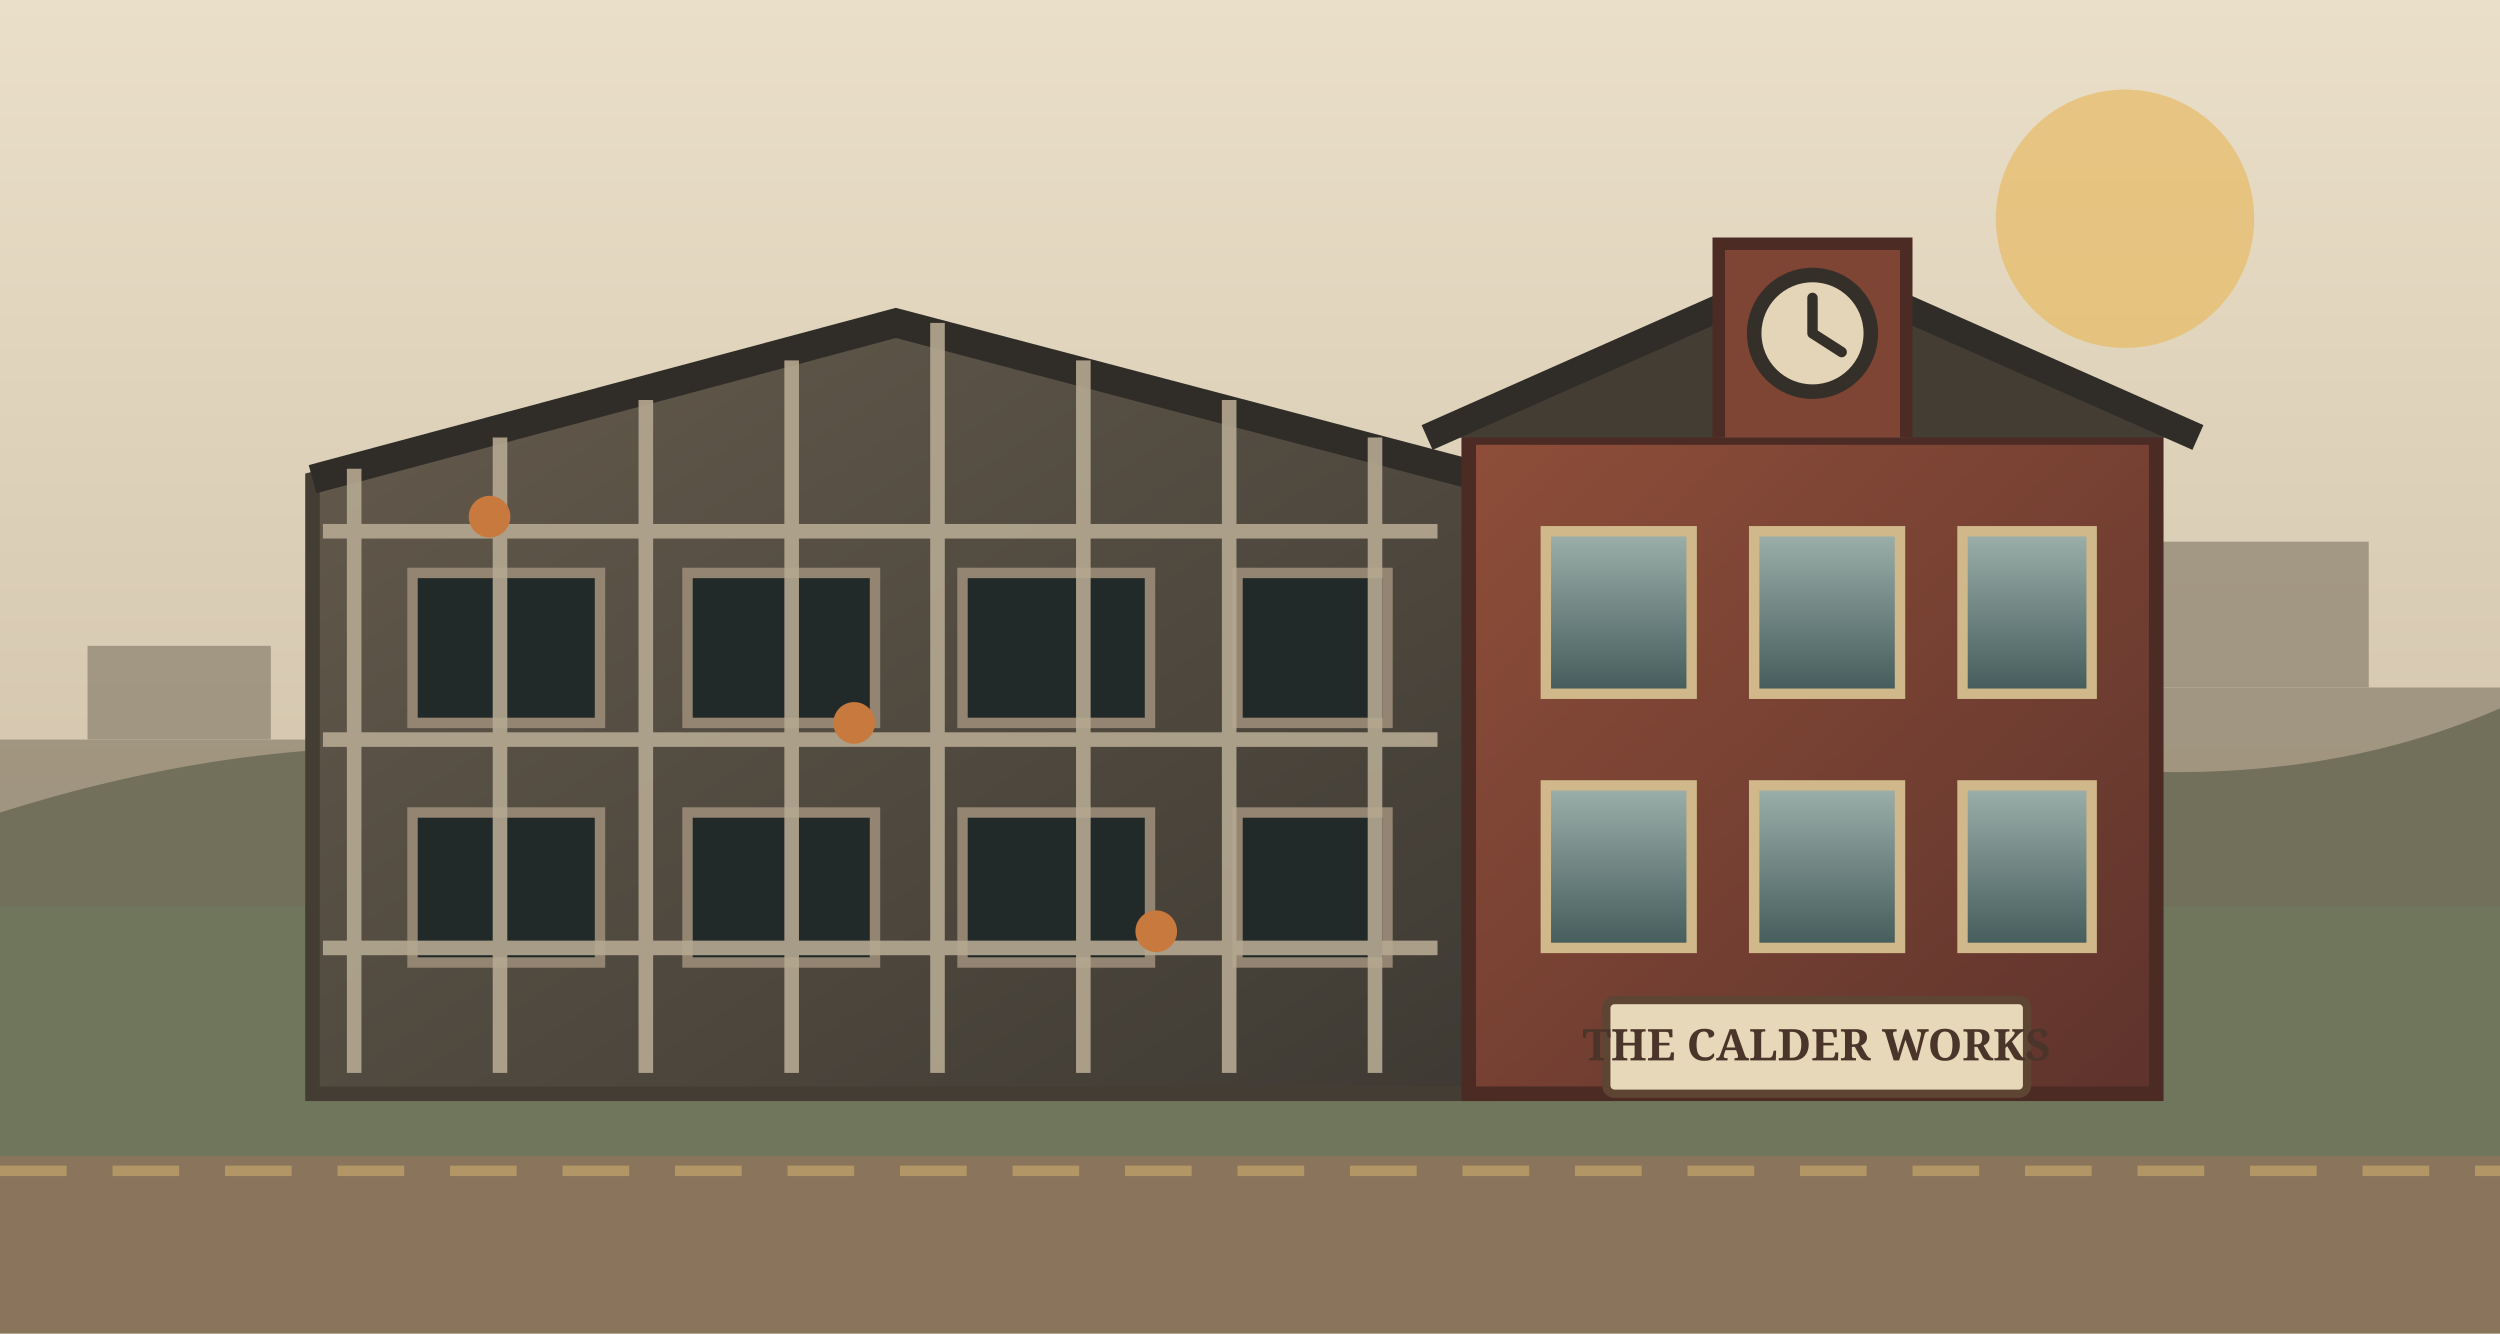
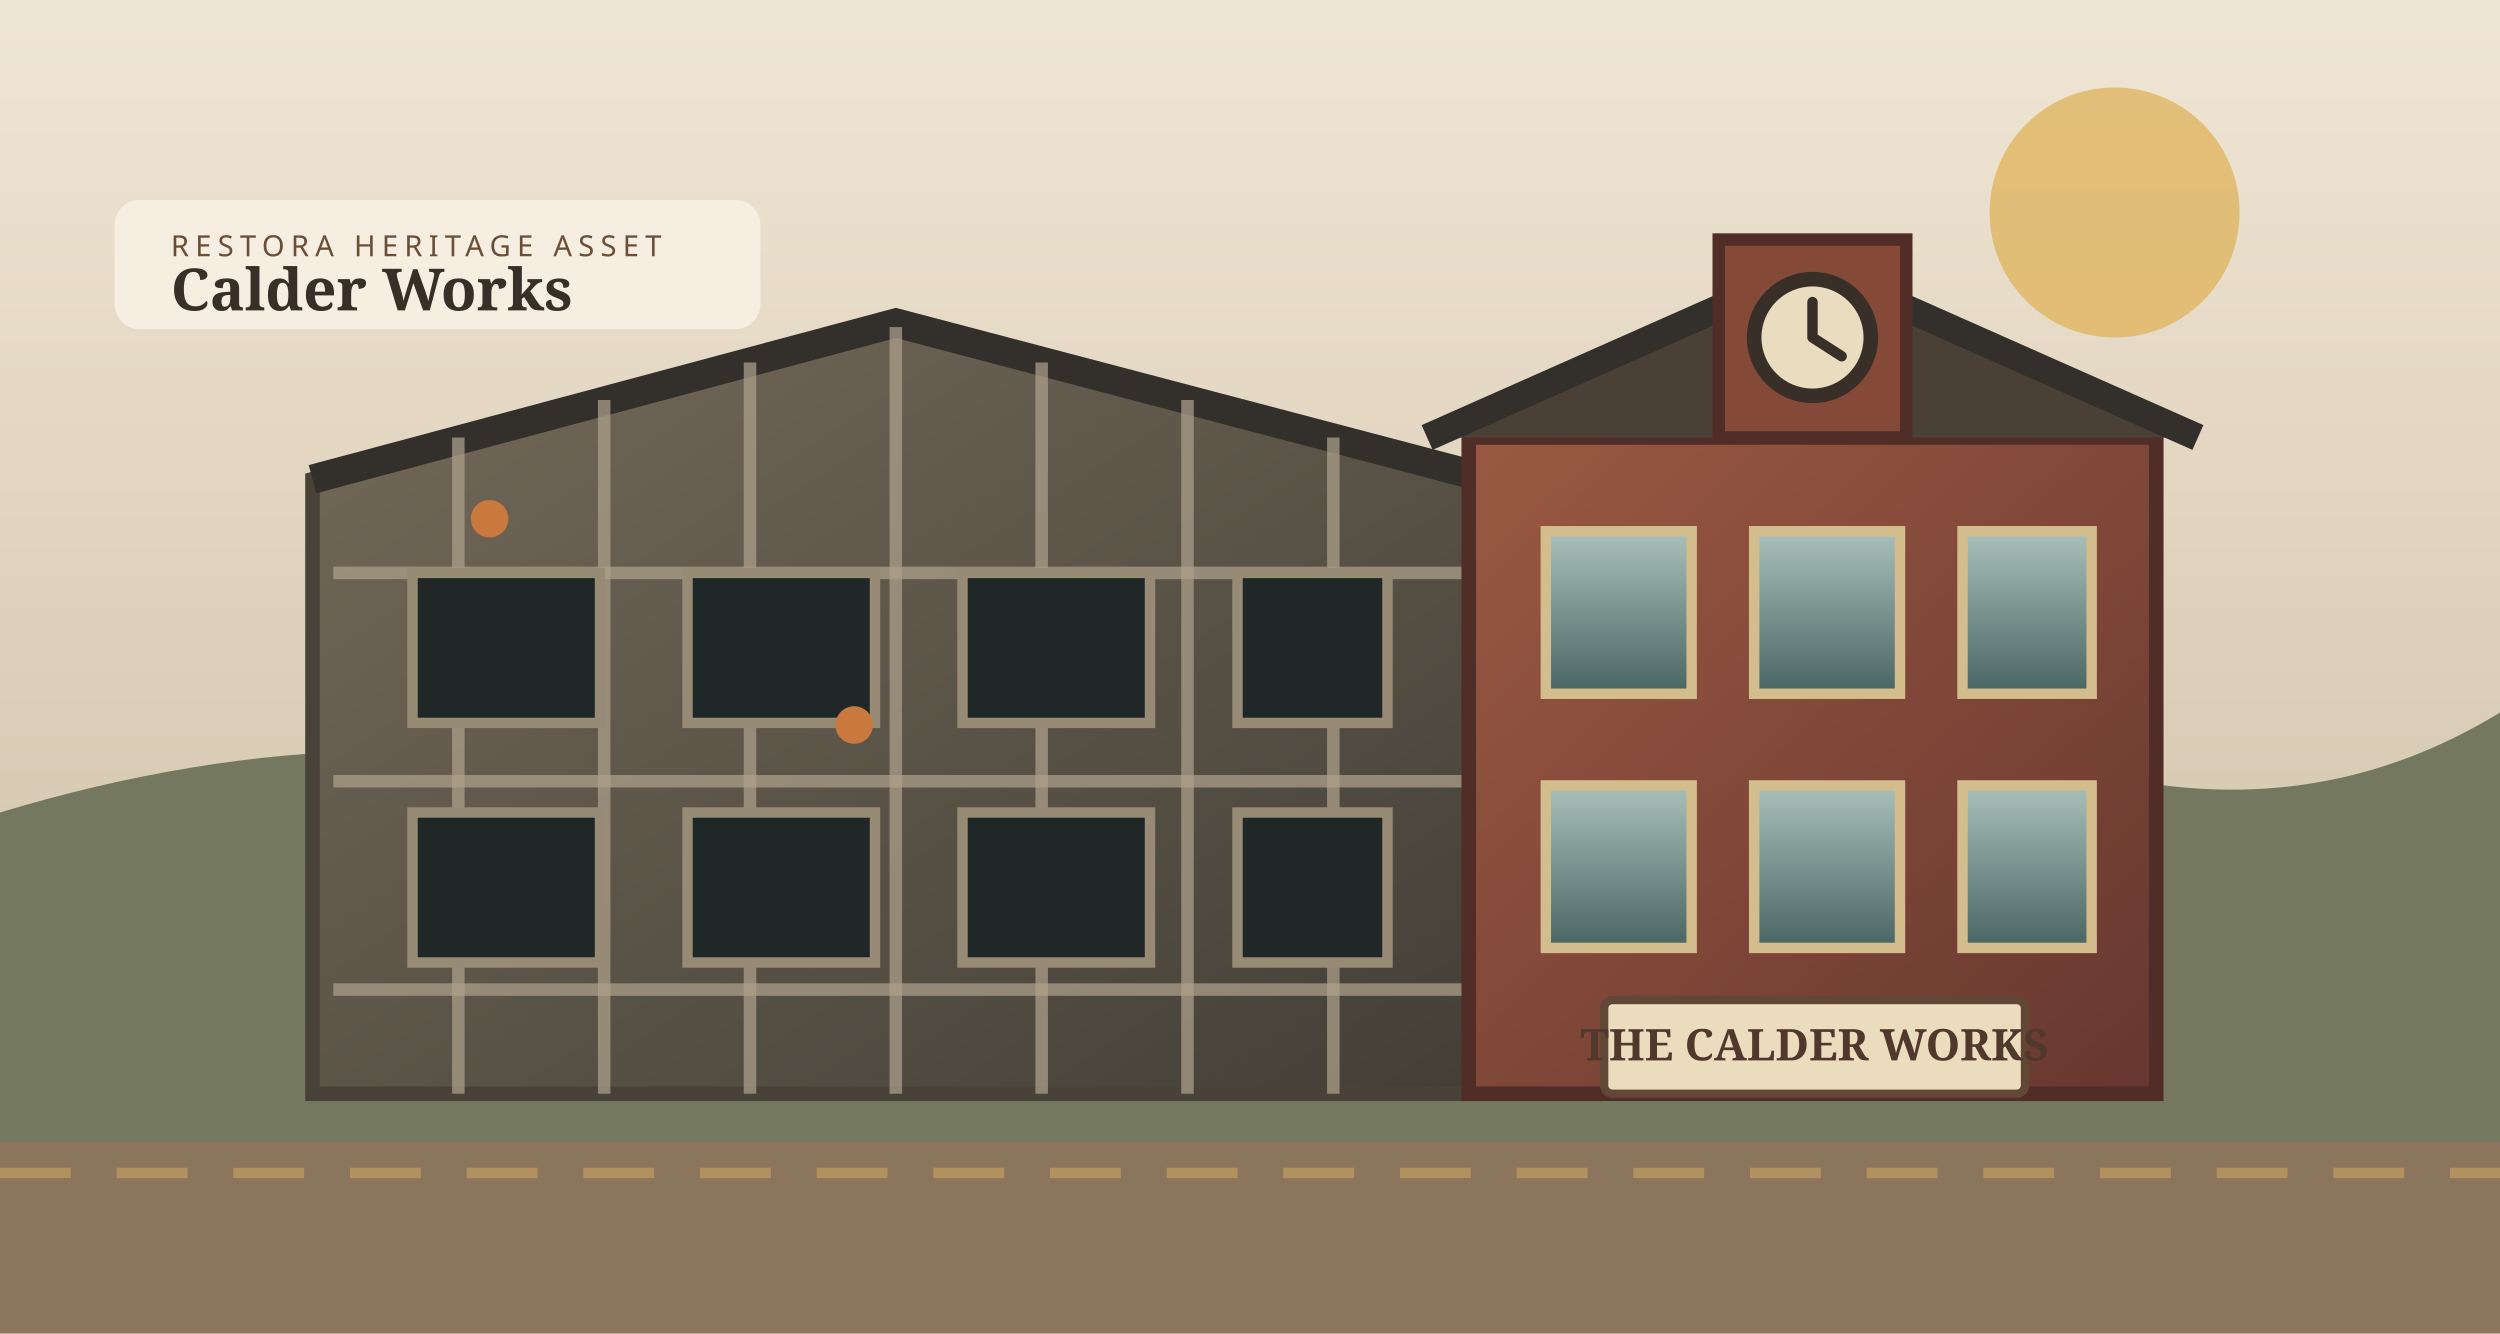
<svg xmlns="http://www.w3.org/2000/svg" width="1200" height="640" viewBox="0 0 1200 640">
  <defs>
-     <linearGradient id="sky" x2="0" y2="1">
-       <stop stop-color="#eadfc9" />
-       <stop offset="1" stop-color="#c7b79d" />
+     <linearGradient id="sky" x1="0" y1="0" x2="0" y2="1">
+       <stop offset="0" stop-color="#f0e6d4" />
+       <stop offset="1" stop-color="#c9b99f" />
    </linearGradient>
-     <linearGradient id="brick" x2="1" y2="1">
-       <stop stop-color="#8e4e39" />
-       <stop offset="1" stop-color="#5e332c" />
+     <linearGradient id="oldwall" x1="0" y1="0" x2="1" y2="1">
+       <stop offset="0" stop-color="#746a59" />
+       <stop offset="1" stop-color="#433f37" />
    </linearGradient>
-     <linearGradient id="old" x2="1" y2="1">
-       <stop stop-color="#655b4d" />
-       <stop offset="1" stop-color="#3e3a33" />
+     <linearGradient id="brick" x1="0" y1="0" x2="1" y2="1">
+       <stop offset="0" stop-color="#9b5942" />
+       <stop offset="1" stop-color="#66372f" />
    </linearGradient>
-     <linearGradient id="glass" x2="0" y2="1">
-       <stop stop-color="#9db0ab" />
-       <stop offset="1" stop-color="#435b5a" />
+     <linearGradient id="glass" x1="0" y1="0" x2="0" y2="1">
+       <stop offset="0" stop-color="#a9c0ba" />
+       <stop offset="1" stop-color="#496563" />
    </linearGradient>
-     <filter id="shadow">
-       <feDropShadow dx="0" dy="9" stdDeviation="8" flood-opacity=".28" />
-     </filter>
  </defs>
-   <rect width="1200" height="640" fill="url(#sky)" />
-   <circle cx="1020" cy="105" r="62" fill="#e7bb67" opacity=".72" />
-   <path d="M0 390Q190 330 350 385T690 365t330 5q100 5 180-30v300H0Z" fill="#6f765b" />
-   <g fill="#746b59" opacity=".55">
-     <path d="M0 355h175v80H0zM980 330h220v105H980z" />
-     <path d="M42 310h88v45H42zm980-50h115v70h-115z" />
-   </g>
-   <g transform="translate(150 105)">
-     <path d="M0 420V125L280 50l285 75v295Z" fill="url(#old)" stroke="#443d34" stroke-width="7" />
-     <path d="M0 125 280 50l285 75" fill="none" stroke="#302d29" stroke-width="14" />
-     <path d="M555 420V105h330v315Z" fill="url(#brick)" stroke="#4c2b25" stroke-width="7" />
-     <path d="m535 105 185-82 185 82" fill="#443d34" stroke="#302d29" stroke-width="13" />
-     <path d="M675 105V12h90v93" fill="#7e4434" stroke="#4c2b25" stroke-width="6" />
-     <circle cx="720" cy="55" r="28" fill="#e4d5b9" stroke="#352f29" stroke-width="7" />
-     <path d="m720 55 0-17m0 17 14 9" stroke="#352f29" stroke-width="5" stroke-linecap="round" />
-     <g fill="#222a29" stroke="#938571" stroke-width="5">
-       <rect x="48" y="170" width="90" height="72" />
-       <rect x="180" y="170" width="90" height="72" />
-       <rect x="312" y="170" width="90" height="72" />
-       <rect x="444" y="170" width="72" height="72" />
-       <rect x="48" y="285" width="90" height="72" />
-       <rect x="180" y="285" width="90" height="72" />
-       <rect x="312" y="285" width="90" height="72" />
-       <rect x="444" y="285" width="72" height="72" />
-     </g>
-     <g fill="url(#glass)" stroke="#d0b88a" stroke-width="5">
-       <rect x="592" y="150" width="70" height="78" />
-       <rect x="692" y="150" width="70" height="78" />
-       <rect x="792" y="150" width="62" height="78" />
-       <rect x="592" y="272" width="70" height="78" />
-       <rect x="692" y="272" width="70" height="78" />
-       <rect x="792" y="272" width="62" height="78" />
-     </g>
-     <g stroke="#b5a891" stroke-width="7" opacity=".9">
-       <path d="M20 120v290m70-305v305m70-323v323m70-342v342m70-360v360m70-342v342m70-323v323m70-305v305" />
-       <path d="M5 150h535M5 250h535M5 350h535" />
-     </g>
-     <g fill="#c8793d">
-       <circle cx="85" cy="143" r="10" />
-       <circle cx="260" cy="242" r="10" />
-       <circle cx="405" cy="342" r="10" />
-     </g>
-     <rect x="621" y="375" width="202" height="45" rx="4" fill="#e6d8b8" stroke="#5e4433" stroke-width="4" />
-     <text x="722" y="404" text-anchor="middle" font-family="serif" font-size="21" font-weight="700" fill="#4b3429">THE CALDER WORKS</text>
-   </g>
-   <path d="M0 555h1200v85H0z" fill="#8a755c" />
-   <path d="M0 562h1200" stroke="#d3b06d" stroke-width="5" stroke-dasharray="32 22" opacity=".55" />
+   <rect x="0" y="0" width="1200" height="640" fill="url(#sky)" />
+   <circle cx="1015" cy="102" r="60" fill="#dfb55f" opacity=".78" />
+   <path d="M0 390 Q185 334 350 383 Q520 432 690 366 Q860 335 1015 373 Q1115 394 1200 342 L1200 640 L0 640 Z" fill="#73785f" />
+   <rect x="0" y="548" width="1200" height="92" fill="#8b765d" />
+   <path d="M0 563 H1200" stroke="#d0aa61" stroke-width="5" stroke-dasharray="34 22" opacity=".55" />
+   <path d="M150 525 V230 L430 155 L715 230 V525 Z" fill="url(#oldwall)" stroke="#494238" stroke-width="7" />
+   <path d="M150 230 L430 155 L715 230" fill="none" stroke="#332f2a" stroke-width="14" />
+   <path d="M220 210 V525 M290 192 V525 M360 174 V525 M430 157 V525 M500 174 V525 M570 192 V525 M640 210 V525" stroke="#ada18b" stroke-width="6" opacity=".72" />
+   <path d="M160 275 H705 M160 375 H705 M160 475 H705" stroke="#ada18b" stroke-width="6" opacity=".72" />
+   <rect x="198" y="275" width="90" height="72" fill="#202827" stroke="#988b75" stroke-width="5" />
+   <rect x="330" y="275" width="90" height="72" fill="#202827" stroke="#988b75" stroke-width="5" />
+   <rect x="462" y="275" width="90" height="72" fill="#202827" stroke="#988b75" stroke-width="5" />
+   <rect x="594" y="275" width="72" height="72" fill="#202827" stroke="#988b75" stroke-width="5" />
+   <rect x="198" y="390" width="90" height="72" fill="#202827" stroke="#988b75" stroke-width="5" />
+   <rect x="330" y="390" width="90" height="72" fill="#202827" stroke="#988b75" stroke-width="5" />
+   <rect x="462" y="390" width="90" height="72" fill="#202827" stroke="#988b75" stroke-width="5" />
+   <rect x="594" y="390" width="72" height="72" fill="#202827" stroke="#988b75" stroke-width="5" />
+   <circle cx="235" cy="249" r="9" fill="#c9793e" />
+   <circle cx="410" cy="348" r="9" fill="#c9793e" />
+   <rect x="705" y="210" width="330" height="315" fill="url(#brick)" stroke="#512d27" stroke-width="7" />
+   <path d="M685 210 L870 128 L1055 210" fill="#4b4035" stroke="#332f2a" stroke-width="13" />
+   <rect x="825" y="115" width="90" height="95" fill="#844937" stroke="#512d27" stroke-width="6" />
+   <circle cx="870" cy="162" r="28" fill="#eadcbe" stroke="#382f29" stroke-width="7" />
+   <path d="M870 162 V145 M870 162 L884 171" stroke="#382f29" stroke-width="5" stroke-linecap="round" />
+   <rect x="742" y="255" width="70" height="78" fill="url(#glass)" stroke="#d4bd8d" stroke-width="5" />
+   <rect x="842" y="255" width="70" height="78" fill="url(#glass)" stroke="#d4bd8d" stroke-width="5" />
+   <rect x="942" y="255" width="62" height="78" fill="url(#glass)" stroke="#d4bd8d" stroke-width="5" />
+   <rect x="742" y="377" width="70" height="78" fill="url(#glass)" stroke="#d4bd8d" stroke-width="5" />
+   <rect x="842" y="377" width="70" height="78" fill="url(#glass)" stroke="#d4bd8d" stroke-width="5" />
+   <rect x="942" y="377" width="62" height="78" fill="url(#glass)" stroke="#d4bd8d" stroke-width="5" />
+   <rect x="770" y="480" width="202" height="45" rx="4" fill="#eadcbc" stroke="#614735" stroke-width="4" />
+   <text x="871" y="509" text-anchor="middle" font-family="serif" font-size="21" font-weight="700" fill="#50382c">THE CALDER WORKS</text>
+   <rect x="55" y="96" width="310" height="62" rx="12" fill="#f7f0e3" opacity=".92" />
+   <text x="82" y="123" font-family="sans-serif" font-size="14" letter-spacing="3" fill="#6a4f36">RESTORA HERITAGE ASSET</text>
+   <text x="82" y="149" font-family="serif" font-size="28" font-weight="700" fill="#372f28">Calder Works</text>
</svg>
